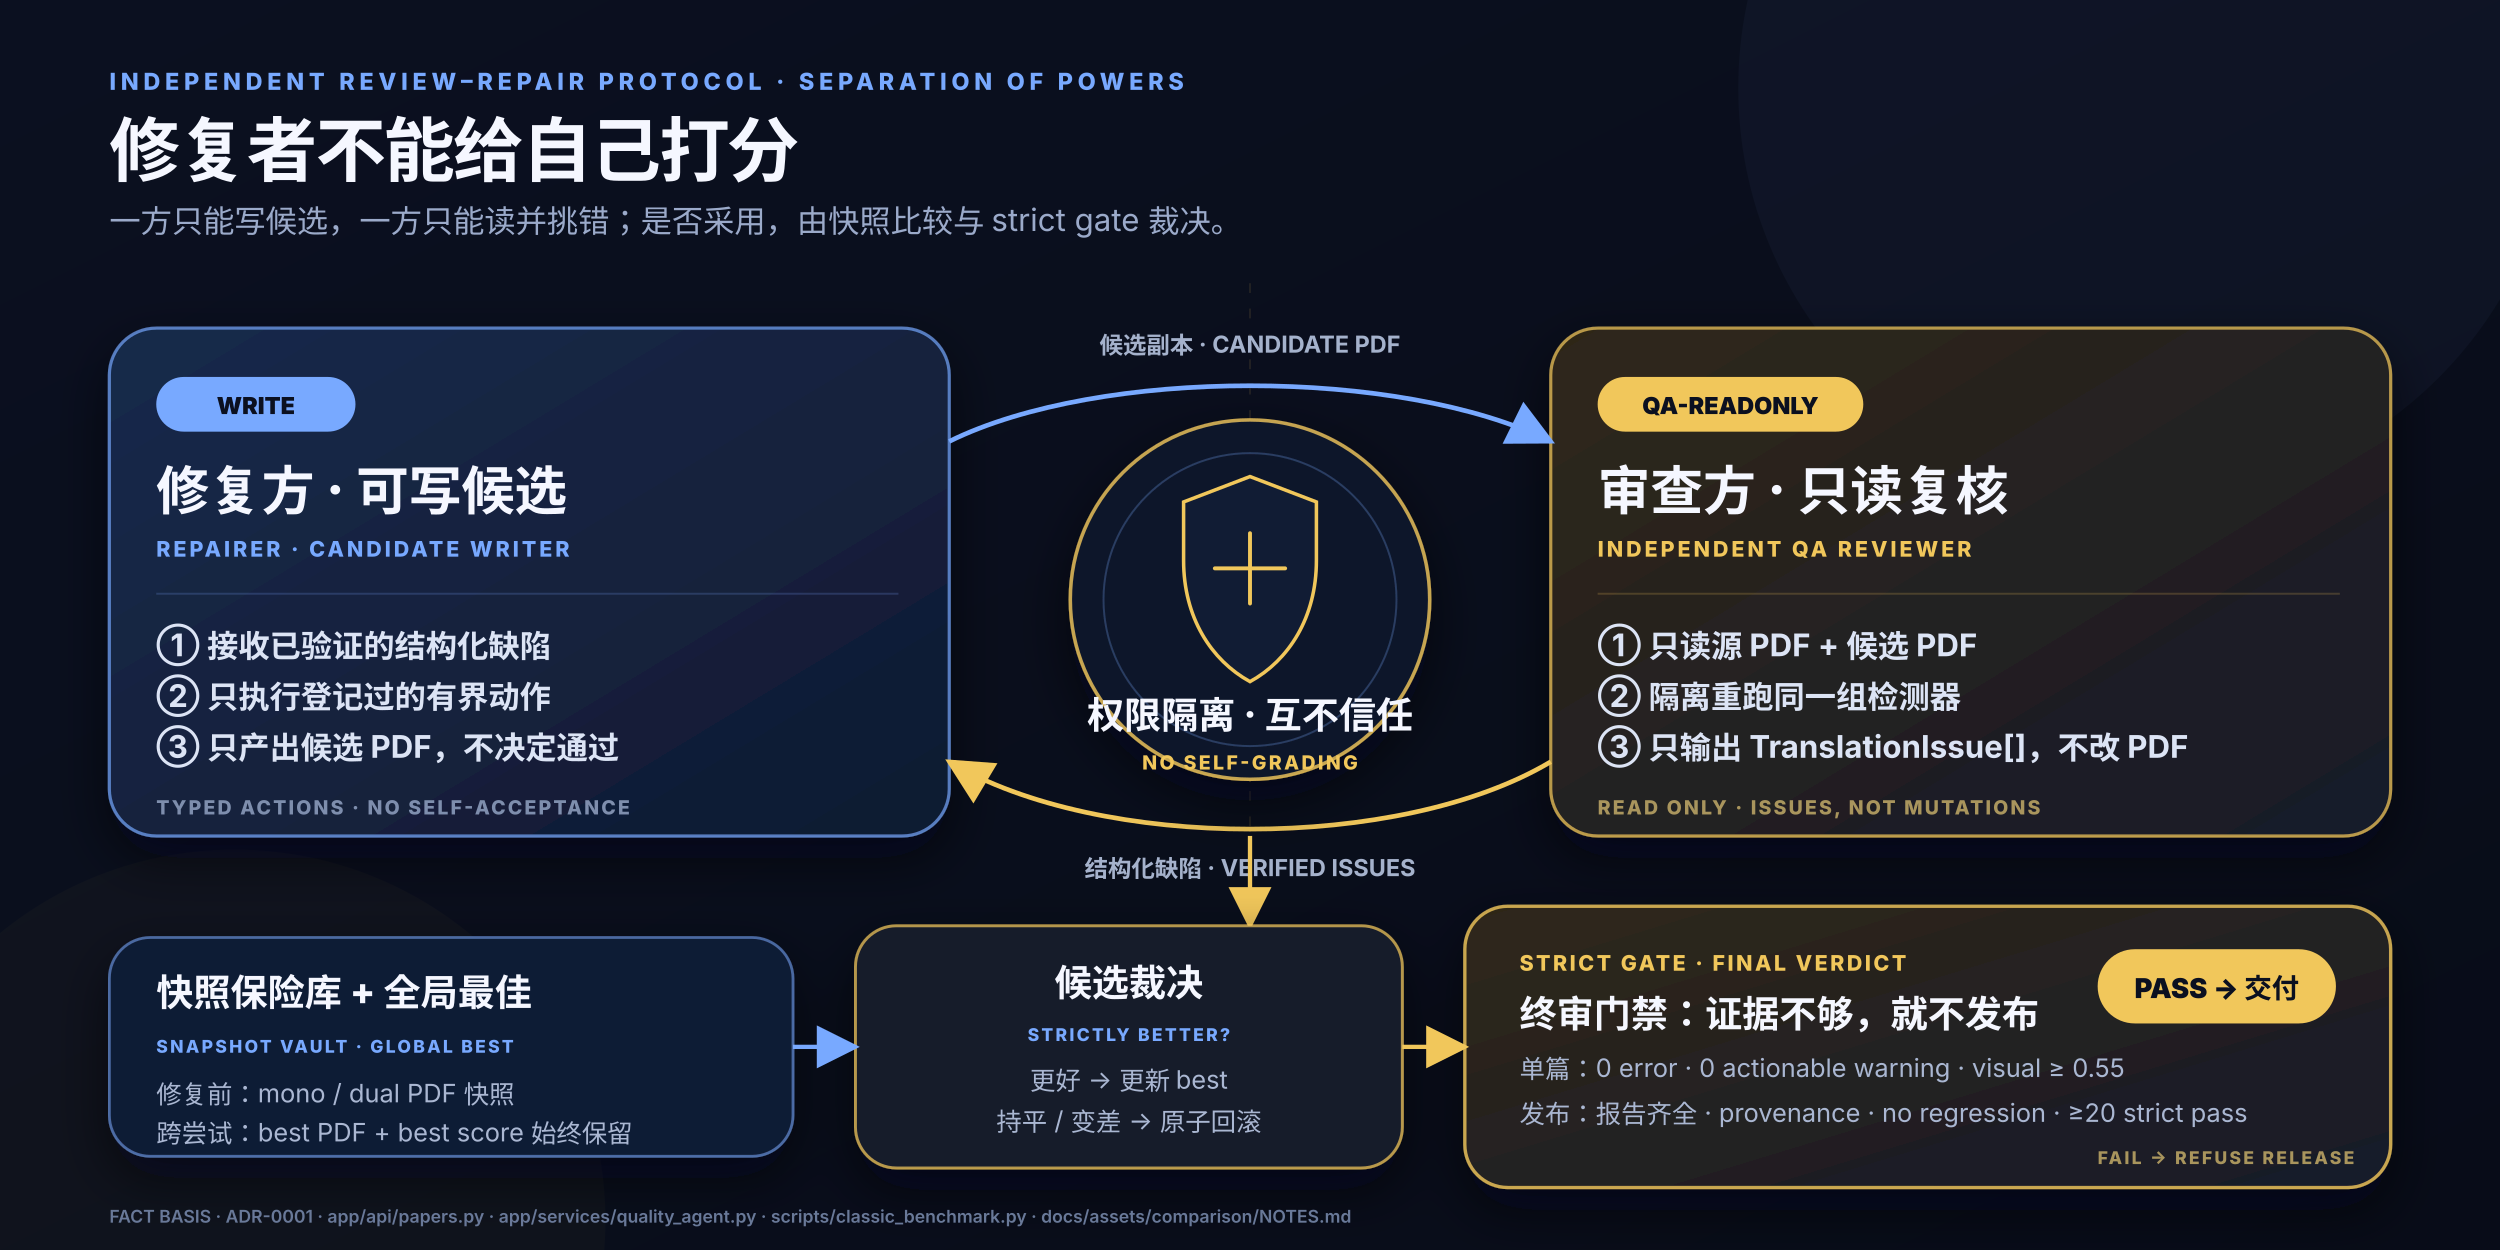
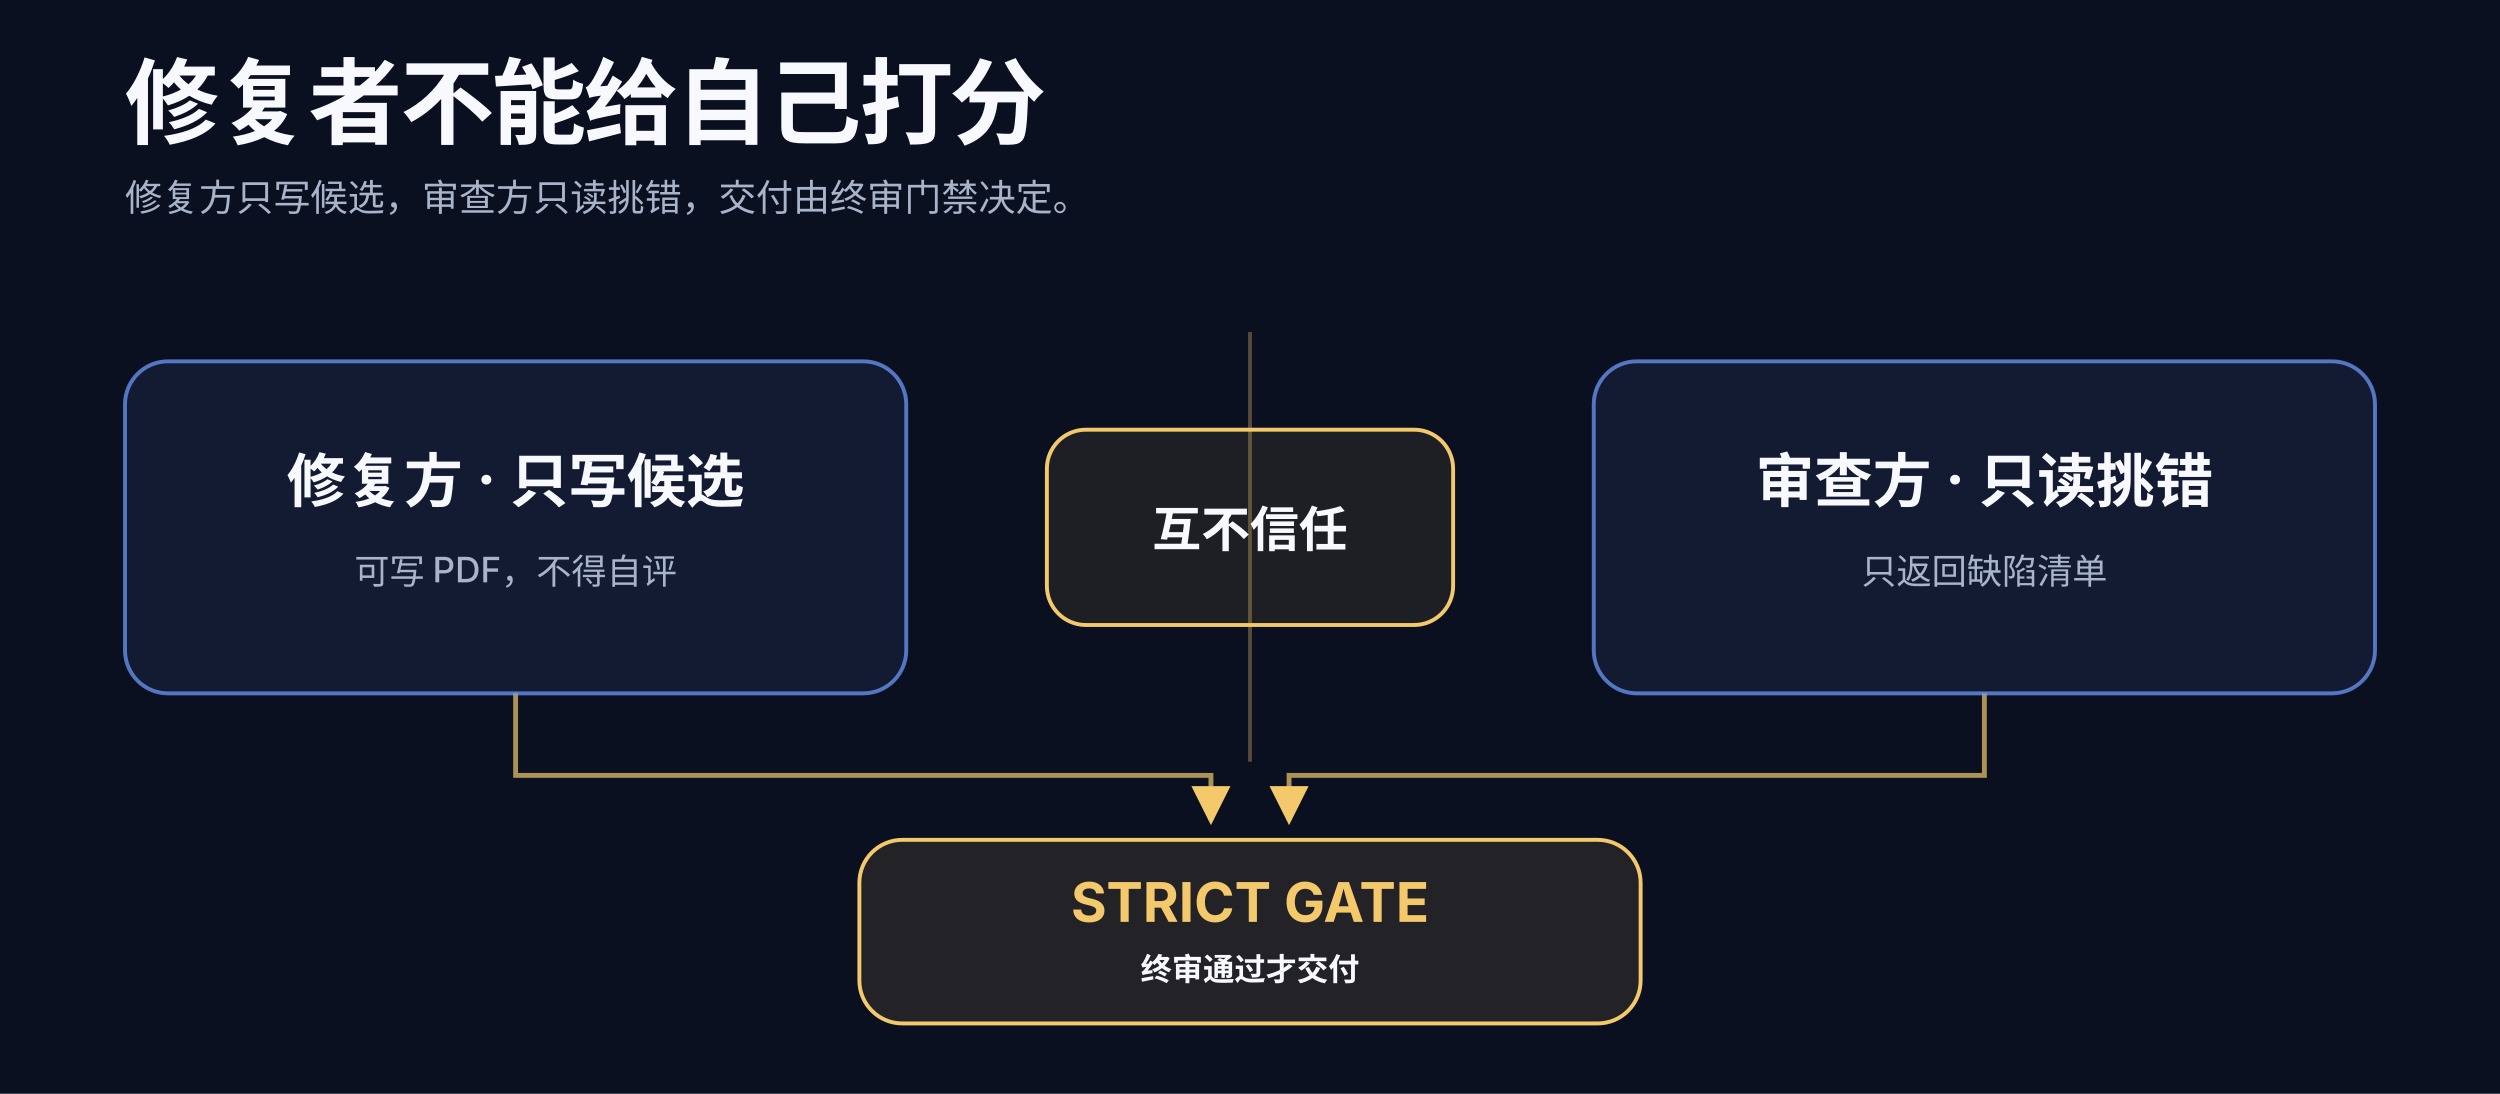
- <svg xmlns="http://www.w3.org/2000/svg" viewBox="0 0 1280 640" role="img" aria-labelledby="title desc">
+ <svg xmlns="http://www.w3.org/2000/svg" viewBox="0 0 1280 560" role="img" aria-labelledby="title desc">
  <defs>
-     <linearGradient id="background" x1="0" y1="0" x2="1" y2="1">
-       <stop offset="0" stop-color="#0b1020" />
-       <stop offset="1" stop-color="#080c18" />
-     </linearGradient>
-     <linearGradient id="blueCard" x1="0" y1="0" x2="1" y2="1">
-       <stop offset="0" stop-color="#162a4b" />
-       <stop offset="1" stop-color="#101a31" />
-     </linearGradient>
-     <linearGradient id="goldCard" x1="0" y1="0" x2="1" y2="1">
-       <stop offset="0" stop-color="#302819" />
-       <stop offset="1" stop-color="#171a2a" />
-     </linearGradient>
-     <filter id="shadow" x="-20%" y="-25%" width="140%" height="160%">
-       <feDropShadow dx="0" dy="11" stdDeviation="14" flood-color="#02050d" flood-opacity=".58" />
-     </filter>
-     <marker id="arrow" markerWidth="10" markerHeight="10" refX="9" refY="5" orient="auto" markerUnits="strokeWidth">
-       <path d="M0 0L10 5L0 10Z" fill="#78a9ff" />
-     </marker>
-     <marker id="arrowGold" markerWidth="10" markerHeight="10" refX="9" refY="5" orient="auto" markerUnits="strokeWidth">
-       <path d="M0 0L10 5L0 10Z" fill="#f1c75b" />
+     <marker id="arrow-gold" markerWidth="8" markerHeight="8" refX="7" refY="4" orient="auto" markerUnits="strokeWidth">
+       <path d="M0 0L8 4L0 8Z" fill="#f3c96b" />
    </marker>
    <style>
-       .eyebrow { fill: #78a9ff; font-size: 12px; font-weight: 760; letter-spacing: 2.4px; }
-       .title { fill: #f5f7ff; font-size: 36px; font-weight: 800; letter-spacing: -.8px; }
-       .subtitle { fill: #9baaca; font-size: 16px; }
-       .side-title { fill: #f5f7ff; font-size: 27px; font-weight: 820; }
-       .side-en { fill: #78a9ff; font-size: 11px; font-weight: 800; letter-spacing: 1.5px; }
-       .side-sub { fill: #b5c0d8; font-size: 16px; }
-       .rule { fill: #dce4f5; font-size: 16px; font-weight: 680; }
-       .rule-en { fill: #7e8ead; font-size: 10px; font-weight: 760; letter-spacing: 1.1px; }
-       .center { fill: #f5f7ff; font-size: 19px; font-weight: 820; }
-       .center-en { fill: #f1c75b; font-size: 10px; font-weight: 820; letter-spacing: 1.2px; }
-       .route { fill: #a5b2cc; font-size: 12px; font-weight: 730; }
-       .bottom-title { fill: #f5f7ff; font-size: 19px; font-weight: 800; }
-       .bottom-sub { fill: #aab7d2; font-size: 13px; }
-       .bottom-en { fill: #78a9ff; font-size: 9px; font-weight: 800; letter-spacing: 1.15px; }
-       .gate { fill: #f1c75b; font-size: 11px; font-weight: 820; letter-spacing: 1.25px; }
-       .source { fill: #697999; font-size: 9px; font-weight: 620; }
+       .figure-title { fill: #f7f9ff; font-size: 48px; font-weight: 760; letter-spacing: -1px; }
+       .figure-subtitle { fill: #a9b4ca; font-size: 19px; font-weight: 450; }
+       .side-title { fill: #f7f9ff; font-size: 30px; font-weight: 720; }
+       .side-subtitle { fill: #a9b4ca; font-size: 18px; font-weight: 500; }
+       .center-title { fill: #f7f9ff; font-size: 25px; font-weight: 720; }
+       .gate-title { fill: #f3c96b; font-size: 28px; font-weight: 740; }
+       .gate-subtitle { fill: #f7f9ff; font-size: 16px; font-weight: 560; }
    </style>
  </defs>
-   <rect width="1280" height="640" fill="#0b1020" />
-   <rect width="1280" height="640" fill="url(#background)" />
-   <path d="M640 145V452" stroke="#f1c75b" stroke-opacity=".1" stroke-dasharray="5 8" />
-   <circle cx="1100" cy="45" r="210" fill="#78a9ff" opacity=".04" />
-   <circle cx="120" cy="625" r="190" fill="#f1c75b" opacity=".025" />
+   <rect width="1280" height="560" fill="#0b1020" />
  <g font-family="system-ui,-apple-system,BlinkMacSystemFont,'Segoe UI','PingFang SC','Microsoft YaHei',sans-serif">
-     <text x="56" y="46" class="eyebrow">INDEPENDENT REVIEW–REPAIR PROTOCOL · SEPARATION OF POWERS</text>
-     <text x="56" y="90" class="title">修复者不能给自己打分</text>
-     <text x="56" y="119" class="subtitle">一方只能写候选，一方只能读并挑错；是否采用，由快照比较与 strict gate 裁决。</text>
-     <g filter="url(#shadow)">
-       <rect x="56" y="168" width="430" height="260" rx="24" fill="url(#blueCard)" stroke="#78a9ff" stroke-opacity=".68" stroke-width="1.6" />
-       <rect x="794" y="168" width="430" height="260" rx="24" fill="url(#goldCard)" stroke="#f1c75b" stroke-opacity=".72" stroke-width="1.6" />
+     <text x="64" y="70" class="figure-title">修复者不能给自己打分</text>
+     <text x="64" y="108" class="figure-subtitle">修复方只写候选，审查方只读挑错，交付由终审门禁决定。</text>
+     <path d="M264 355V397H620V420" fill="none" stroke="#f3c96b" stroke-opacity=".7" stroke-width="2.5" marker-end="url(#arrow-gold)" />
+     <path d="M1016 355V397H660V420" fill="none" stroke="#f3c96b" stroke-opacity=".7" stroke-width="2.5" marker-end="url(#arrow-gold)" />
+     <g>
+       <rect x="64" y="185" width="400" height="170" rx="22" fill="#6f9dff" fill-opacity=".08" stroke="#6f9dff" stroke-opacity=".72" stroke-width="2" />
+       <text x="264" y="257" class="side-title" text-anchor="middle">修复方 · 只写候选</text>
+       <text x="264" y="299" class="side-subtitle" text-anchor="middle">可写 PDF，不得自评</text>
    </g>
-     <g transform="translate(80 193)">
-       <rect width="102" height="28" rx="14" fill="#78a9ff" />
-       <text x="51" y="19" fill="#0b1020" font-size="12" font-weight="850" text-anchor="middle">WRITE</text>
-       <text x="0" y="68" class="side-title">修复方 · 可写候选</text>
-       <text x="0" y="92" class="side-en">REPAIRER · CANDIDATE WRITER</text>
-       <line x1="0" y1="111" x2="380" y2="111" stroke="#78a9ff" stroke-opacity=".2" />
-       <text x="0" y="143" class="rule">① 接收已验证的结构化缺陷</text>
-       <text x="0" y="169" class="rule">② 只执行登记过的有界动作</text>
-       <text x="0" y="195" class="rule">③ 只产出候选 PDF，不决定通过</text>
-       <text x="0" y="224" class="rule-en">TYPED ACTIONS · NO SELF-ACCEPTANCE</text>
+     <g>
+       <path d="M640 170V390" fill="none" stroke="#f3c96b" stroke-opacity=".32" stroke-width="2" />
+       <rect x="536" y="220" width="208" height="100" rx="20" fill="#f3c96b" fill-opacity=".08" stroke="#f3c96b" stroke-width="2" />
+       <text x="640" y="280" class="center-title" text-anchor="middle">互不信任</text>
    </g>
-     <g transform="translate(818 193)">
-       <rect width="136" height="28" rx="14" fill="#f1c75b" />
-       <text x="68" y="19" fill="#0b1020" font-size="12" font-weight="850" text-anchor="middle">QA-READONLY</text>
-       <text x="0" y="68" class="side-title">审查方 · 只读复核</text>
-       <text x="0" y="92" class="side-en" style="fill:#f1c75b">INDEPENDENT QA REVIEWER</text>
-       <line x1="0" y1="111" x2="380" y2="111" stroke="#f1c75b" stroke-opacity=".2" />
-       <text x="0" y="143" class="rule">① 只读源 PDF + 候选 PDF</text>
-       <text x="0" y="169" class="rule">② 隔离重跑同一组检测器</text>
-       <text x="0" y="195" class="rule">③ 只输出 TranslationIssue[]，不改 PDF</text>
-       <text x="0" y="224" class="rule-en" style="fill:#a9955d">READ ONLY · ISSUES, NOT MUTATIONS</text>
+     <g>
+       <rect x="816" y="185" width="400" height="170" rx="22" fill="#6f9dff" fill-opacity=".08" stroke="#6f9dff" stroke-opacity=".72" stroke-width="2" />
+       <text x="1016" y="257" class="side-title" text-anchor="middle">审查方 · 只读挑错</text>
+       <text x="1016" y="299" class="side-subtitle" text-anchor="middle">只返回缺陷清单</text>
    </g>
-     <path d="M486 226C563 188 717 188 794 226" fill="none" stroke="#78a9ff" stroke-width="2.4" marker-end="url(#arrow)" />
-     <text x="640" y="181" class="route" text-anchor="middle">候选副本 · CANDIDATE PDF</text>
-     <path d="M794 390C717 436 563 436 486 390" fill="none" stroke="#f1c75b" stroke-width="2.4" marker-end="url(#arrowGold)" />
-     <text x="640" y="449" class="route" text-anchor="middle">结构化缺陷 · VERIFIED ISSUES</text>
-     <g filter="url(#shadow)">
-       <circle cx="640" cy="307" r="92" fill="#0e172b" stroke="#f1c75b" stroke-opacity=".8" stroke-width="1.8" />
-       <circle cx="640" cy="307" r="75" fill="none" stroke="#78a9ff" stroke-opacity=".26" />
+     <g>
+       <rect x="440" y="430" width="400" height="94" rx="22" fill="#f3c96b" fill-opacity=".1" stroke="#f3c96b" stroke-width="2" />
+       <text x="640" y="472" class="gate-title" text-anchor="middle">STRICT GATE</text>
+       <text x="640" y="502" class="gate-subtitle" text-anchor="middle">终审通过才交付</text>
    </g>
-     <path d="M640 244l34 13v30c0 29-14 51-34 62-20-11-34-33-34-62v-30Z" fill="#111c34" stroke="#f1c75b" stroke-width="1.8" />
-     <path d="M622 291H658M640 273V309" stroke="#f1c75b" stroke-width="2" stroke-linecap="round" />
-     <text x="640" y="373" class="center" text-anchor="middle">权限隔离 · 互不信任</text>
-     <text x="640" y="394" class="center-en" text-anchor="middle">NO SELF-GRADING</text>
-     <path d="M640 428V474" fill="none" stroke="#f1c75b" stroke-width="2.2" marker-end="url(#arrowGold)" />
-     <g filter="url(#shadow)">
-       <rect x="56" y="480" width="350" height="112" rx="21" fill="#111c34" stroke="#78a9ff" stroke-opacity=".55" stroke-width="1.4" />
-       <rect x="438" y="474" width="280" height="124" rx="21" fill="#171b2b" stroke="#f1c75b" stroke-opacity=".72" stroke-width="1.5" />
-       <rect x="750" y="464" width="474" height="144" rx="22" fill="url(#goldCard)" stroke="#f1c75b" stroke-opacity=".8" stroke-width="1.7" />
-     </g>
-     <text x="80" y="515" class="bottom-title">快照保险库 + 全局最佳</text>
-     <text x="80" y="539" class="bottom-en">SNAPSHOT VAULT · GLOBAL BEST</text>
-     <text x="80" y="565" class="bottom-sub">修复前：mono / dual PDF 快照</text>
-     <text x="80" y="585" class="bottom-sub">跨尝试：best PDF + best score 始终保留</text>
-     <text x="578" y="510" class="bottom-title" text-anchor="middle">候选裁决</text>
-     <text x="578" y="533" class="bottom-en" text-anchor="middle">STRICTLY BETTER?</text>
-     <text x="578" y="558" class="bottom-sub" text-anchor="middle">更好 → 更新 best</text>
-     <text x="578" y="579" class="bottom-sub" text-anchor="middle">持平 / 变差 → 原子回滚</text>
-     <path d="M406 536H438" fill="none" stroke="#78a9ff" stroke-width="2.2" marker-end="url(#arrow)" />
-     <path d="M718 536H750" fill="none" stroke="#f1c75b" stroke-width="2.2" marker-end="url(#arrowGold)" />
-     <text x="778" y="497" class="gate">STRICT GATE · FINAL VERDICT</text>
-     <text x="778" y="526" class="bottom-title">终审门禁：证据不够，就不发布</text>
-     <text x="778" y="552" class="bottom-sub">单篇：0 error · 0 actionable warning · visual ≥ 0.55</text>
-     <text x="778" y="575" class="bottom-sub">发布：报告齐全 · provenance · no regression · ≥20 strict pass</text>
-     <rect x="1074" y="486" width="122" height="38" rx="19" fill="#f1c75b" />
-     <text x="1135" y="511" fill="#0b1020" font-size="14" font-weight="850" text-anchor="middle">PASS → 交付</text>
-     <text x="1074" y="596" class="bottom-en" style="fill:#a9955d">FAIL → REFUSE RELEASE</text>
-     <text x="56" y="626" class="source">FACT BASIS · ADR-0001 · app/api/papers.py · app/services/quality_agent.py · scripts/classic_benchmark.py · docs/assets/comparison/NOTES.md</text>
  </g>
</svg>
